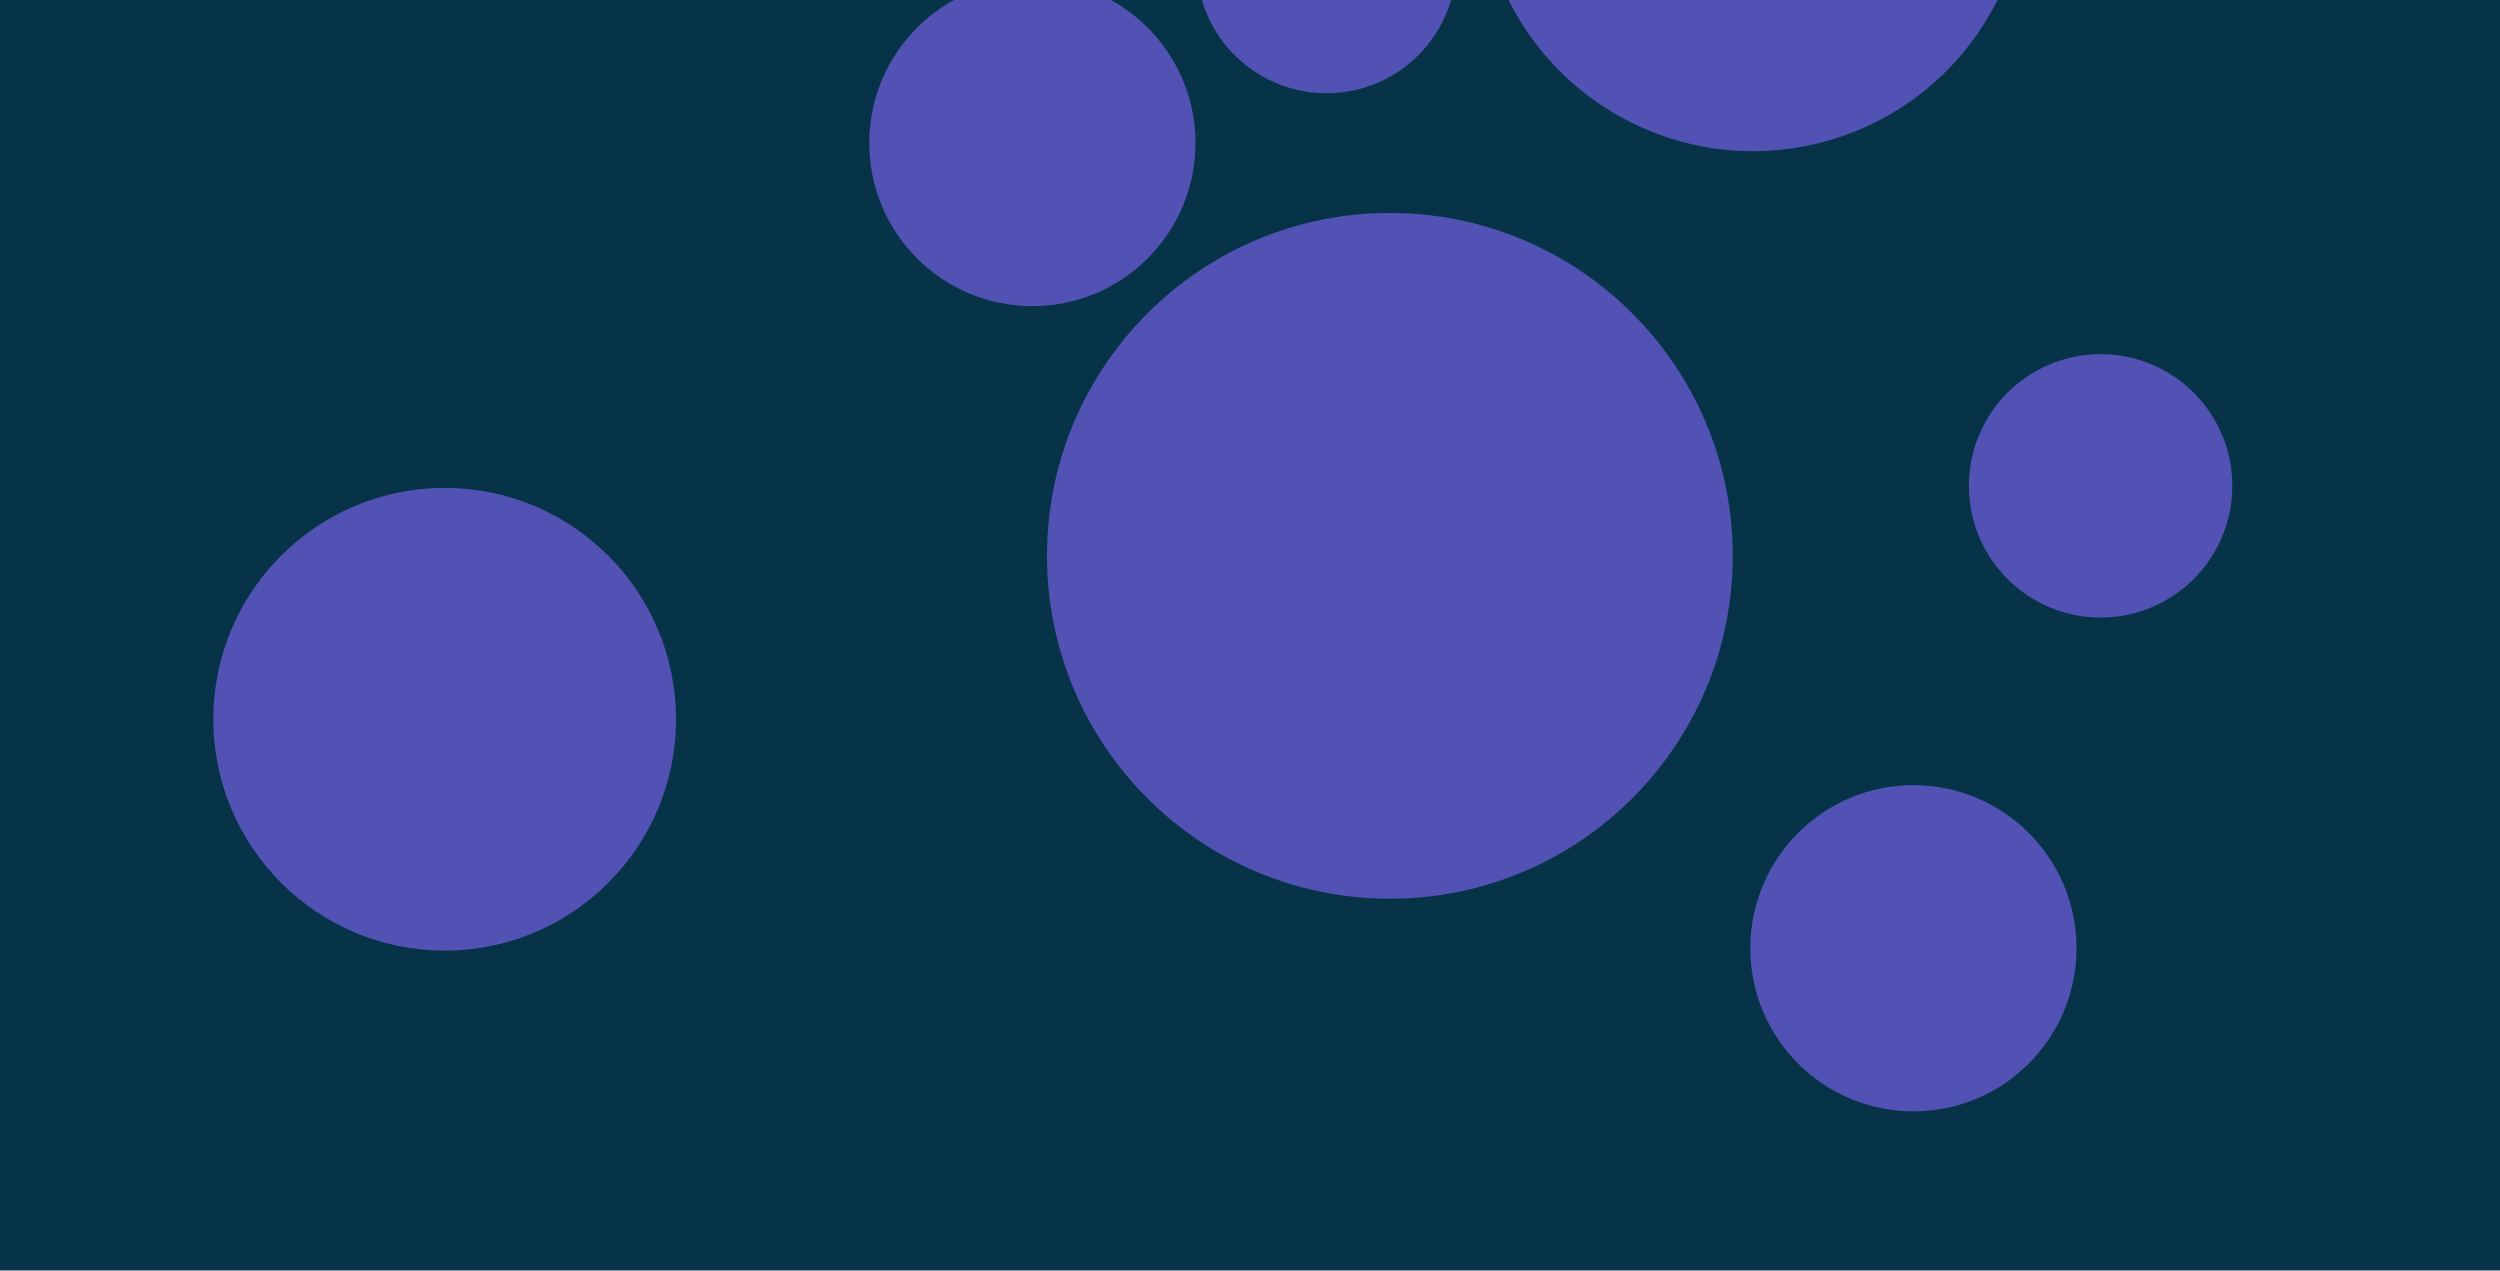
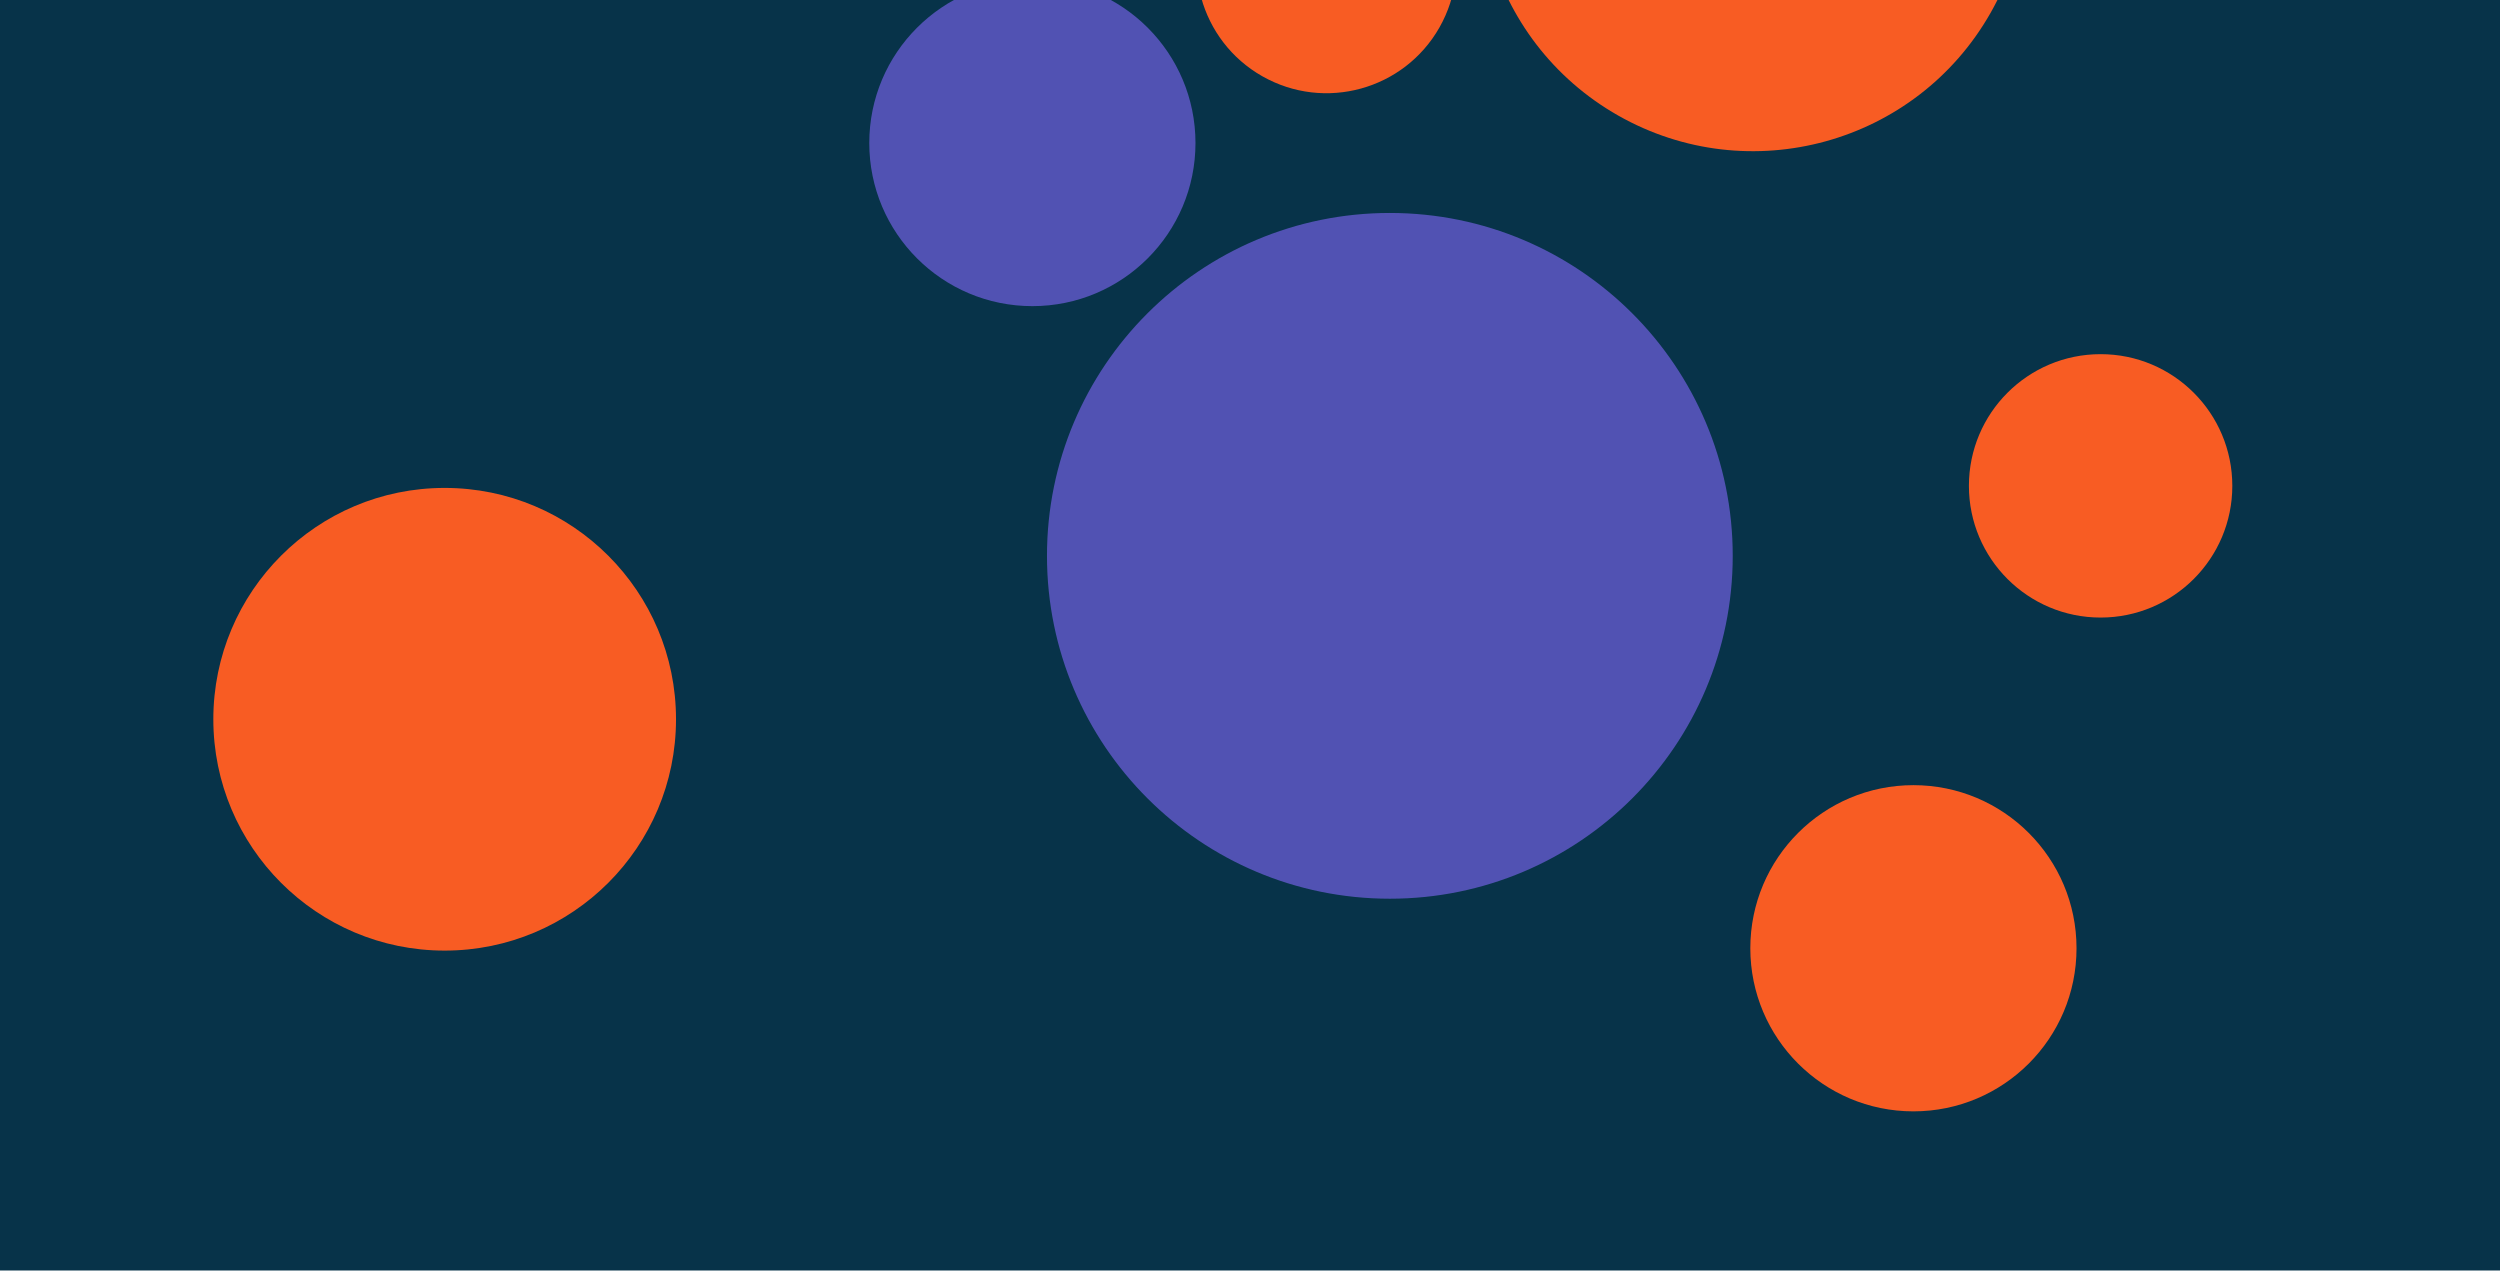
<svg xmlns="http://www.w3.org/2000/svg" width="1220px" height="620px" viewBox="0 0 1220 620" preserveAspectRatio="xMidYMid meet">
  <rect id="svgEditorBackground" x="0" y="0" width="1220" height="620" style="fill: #073349; stroke: none;" />
-   <circle id="e1_circle" cx="217" cy="351" style="fill: #5353b6f8; stroke-width: 1px;" r="112.894" />
+   <circle id="e1_circle" cx="217" cy="351" style="fill: #f85c23; stroke-width: 1px;" r="112.894" />
  <circle id="e2_circle" cx="552.675" cy="283.495" style="fill: #5353b6f8; stroke-width: 1px;" r="112.894" transform="matrix(1.48212 0 0 1.48212 -140.882 -148.924)" />
-   <circle id="e3_circle" cx="926" cy="449" style="fill: #5353b6f8; stroke-width: 1px;" r="112.894" transform="matrix(0.70503 0 0 0.70503 280.892 146.192)" />
+   <circle id="e3_circle" cx="926" cy="449" style="fill: #f85c23; stroke-width: 1px;" r="112.894" transform="matrix(0.70503 0 0 0.70503 280.892 146.192)" />
  <circle id="e14_circle" cx="316.168" cy="-108.352" style="fill: #5353b6f8; stroke-width: 1px;" r="112.894" transform="matrix(0.70503 0 0 0.70503 280.892 146.192)" />
-   <circle id="e4_circle" cx="1013.854" cy="68.288" style="fill: #5353b6f8; stroke-width: 1px;" r="112.894" transform="matrix(0.569286 0 0 0.569286 447.927 198.225)" />
-   <circle id="e6_circle" cx="706.388" cy="13.037" style="fill: #5353b6f8; stroke-width: 1px;" r="112.894" transform="matrix(0.582976 -1.02669 1.02669 0.582976 430.295 658.116)" />
+   <circle id="e4_circle" cx="1013.854" cy="68.288" style="fill: #f85c23; stroke-width: 1px;" r="112.894" transform="matrix(0.569286 0 0 0.569286 447.927 198.225)" />
+   <circle id="e6_circle" cx="706.388" cy="13.037" style="fill: #f85c23; stroke-width: 1px;" r="112.894" transform="matrix(0.582976 -1.02669 1.02669 0.582976 430.295 658.116)" />
  <circle id="e7_circle" cx="1249.138" cy="-119.56" style="fill: #5353b6f8; stroke-width: 1px;" r="112.894" transform="matrix(0.277316 -0.488385 0.488385 0.277316 800.626 482.028)" />
-   <circle id="e8_circle" cx="639.305" cy="-676.911" style="fill: #5353b6f8; stroke-width: 1px;" r="112.894" transform="matrix(0.277316 -0.488385 0.488385 0.277316 800.626 482.028)" />
+   <circle id="e8_circle" cx="639.305" cy="-676.911" style="fill: #f85c23; stroke-width: 1px;" r="112.894" transform="matrix(0.277316 -0.488385 0.488385 0.277316 800.626 482.028)" />
  <circle id="e9_circle" cx="1414.044" cy="-635.841" style="fill: #5353b6f8; stroke-width: 1px;" r="112.894" transform="matrix(0.223923 -0.394353 0.394353 0.223923 902.372 386.787)" />
</svg>
